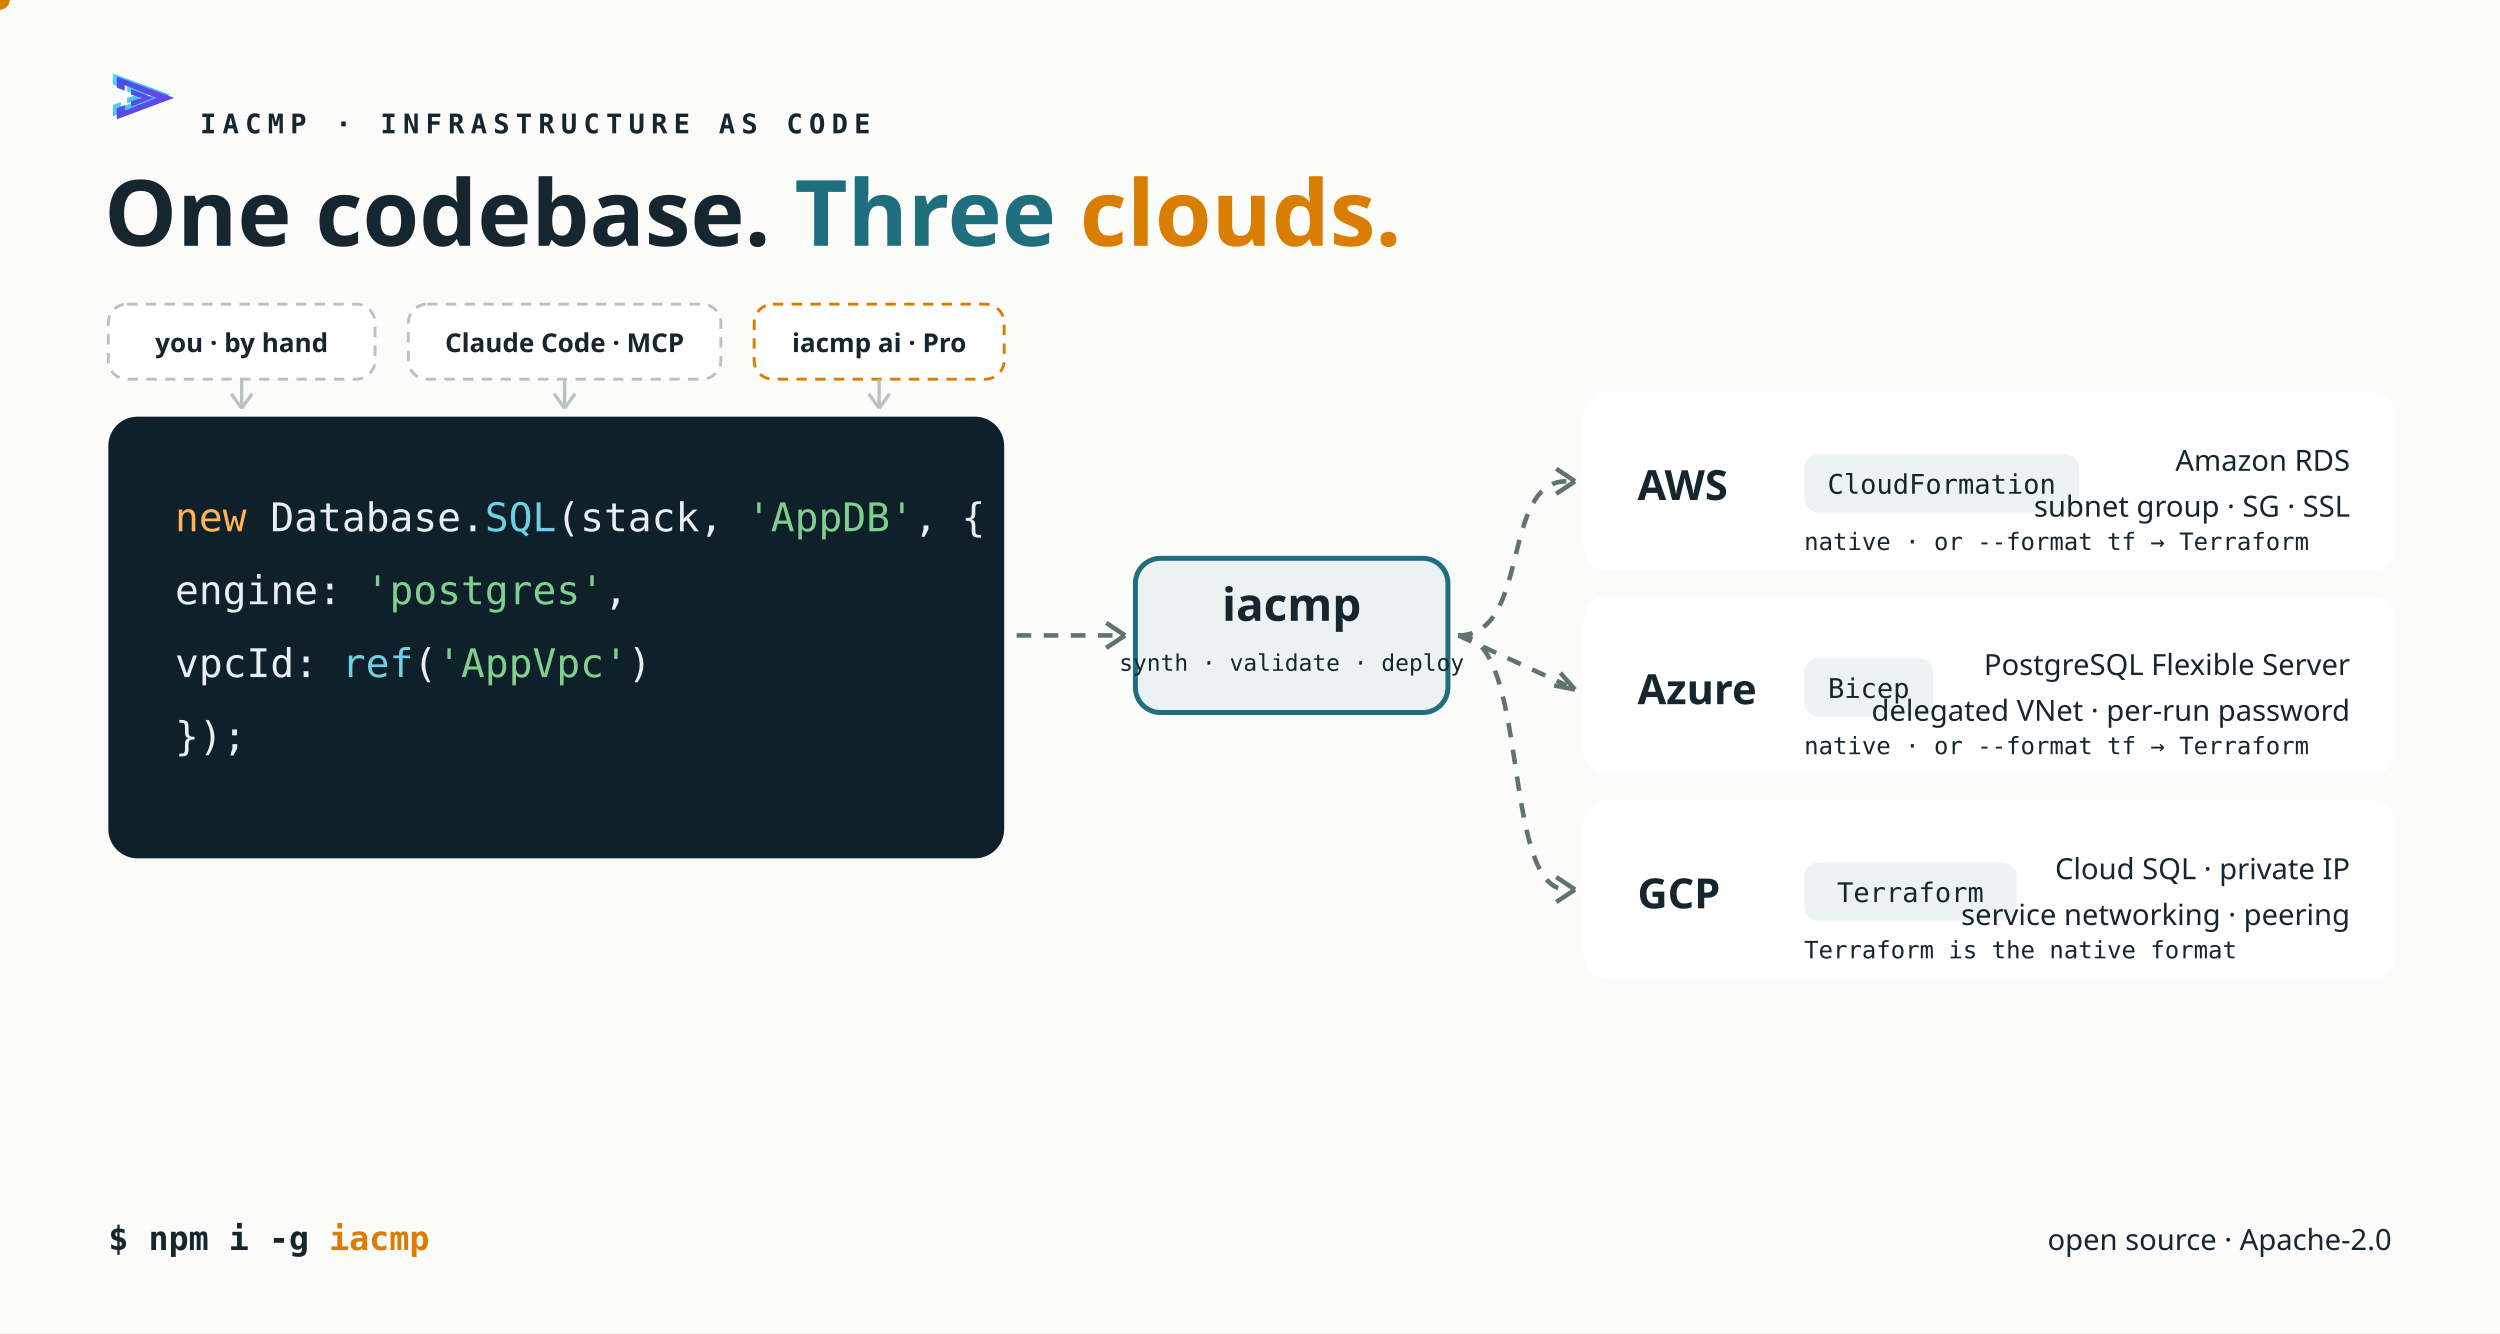
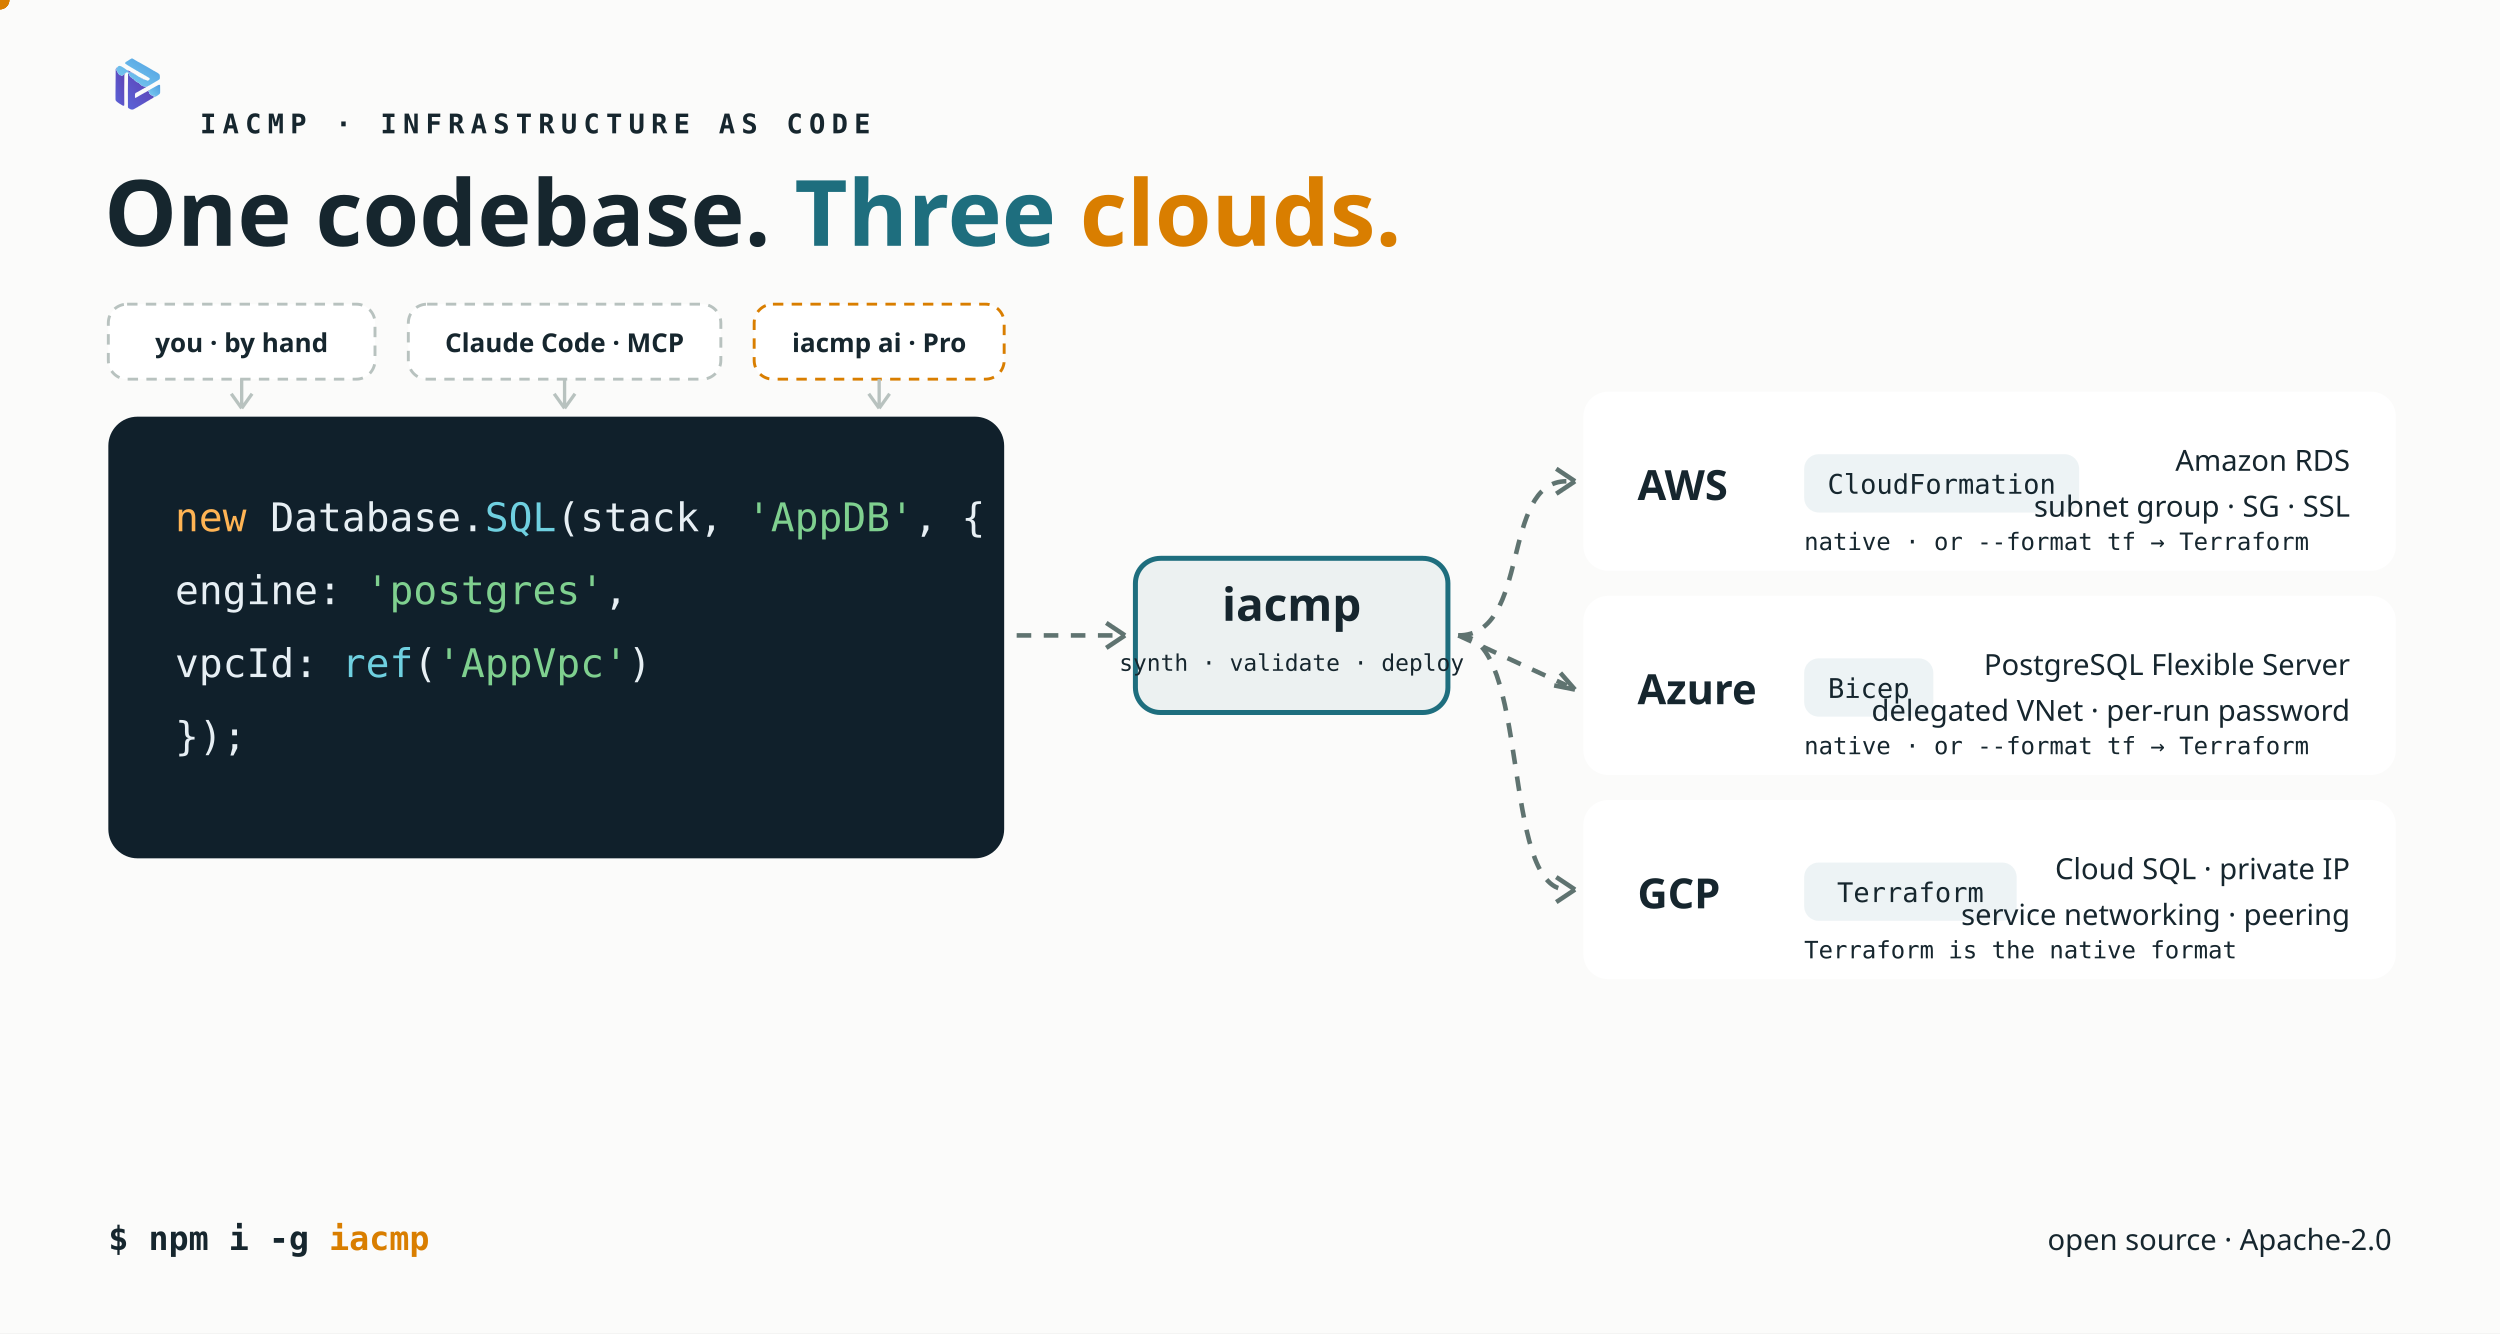
<svg xmlns="http://www.w3.org/2000/svg" viewBox="0 0 1200 640" font-family="'Avenir Next','Segoe UI',system-ui,sans-serif">
  <defs>
    <linearGradient id="lgBack" x1="0" y1="0" x2="1" y2="1">
-       <stop offset="0" stop-color="#55DBF5" />
-       <stop offset="1" stop-color="#3FA9F5" />
+       <stop offset="0" stop-color="#7FD0F2" />
+       <stop offset="1" stop-color="#4D9CE0" />
    </linearGradient>
    <linearGradient id="lgFront" x1="0" y1="0" x2="1" y2="1">
-       <stop offset="0" stop-color="#3B57E8" />
-       <stop offset="1" stop-color="#7A3FE4" />
+       <stop offset="0" stop-color="#5A63D8" />
+       <stop offset="1" stop-color="#5F3DAE" />
    </linearGradient>
  </defs>
  <style>
  .march { stroke-dasharray: 7 6; animation: march 1.5s linear infinite; }
  @keyframes march { to { stroke-dashoffset: -13; } }
  .pulse { fill: #D97E00; }
  .p1 { offset-path: path('M488 305 L 540 305'); animation: tr 3s linear infinite; }
  .p2 { offset-path: path('M700 305 C 735 305 720 231 756 231'); animation: tr 3s linear infinite .4s; }
  .p3 { offset-path: path('M700 305 L 756 329'); animation: tr 3s linear infinite .8s; }
  .p4 { offset-path: path('M700 305 C 735 305 720 427 756 427'); animation: tr 3s linear infinite 1.2s; }
  @keyframes tr { from { offset-distance: 0%; opacity: 0; } 15% { opacity: 1; } 85% { opacity: 1; } to { offset-distance: 100%; opacity: 0; } }
  .card { animation: glow 4.5s ease-in-out infinite; }
  .c2 { animation-delay: .7s; } .c3 { animation-delay: 1.4s; }
  @keyframes glow { 0%, 100% { stroke: #D8DDDB; } 30% { stroke: #1E6E7E; } }
  text { fill: #16262E; }
  .code { fill: #E7EFF4; }
  .mono { font-family: ui-monospace,'SF Mono',Menlo,Consolas,monospace; }
</style>
  <rect width="1200" height="640" fill="#FBFBFA" />
-   <g transform="translate(50,28) scale(0.38)">
-     <g transform="translate(-5,-4)" fill="url(#lgBack)">
-       <path d="M16,23 L88,50 L76,54 L26,34 L26,41 L16,37 Z" />
-       <path d="M16,77 L88,50 L76,46 L26,66 L26,59 L16,63 Z" />
-       <path d="M34,39 L62,50 L34,61 L34,54 L48,50 L34,46 Z" />
-     </g>
-     <g fill="url(#lgFront)">
-       <path d="M16,23 L88,50 L76,54 L26,34 L26,41 L16,37 Z" />
-       <path d="M16,77 L88,50 L76,46 L26,66 L26,59 L16,63 Z" />
-       <path d="M34,39 L62,50 L34,61 L34,54 L48,50 L34,46 Z" />
+   <g transform="translate(50,22) scale(0.30)">
+     <g transform="scale(0.151515)">
+       <g transform="translate(0,804) scale(0.1,-0.1)" fill="url(#lgFront)" stroke="none">
+         <path d="M1347 5755 c-20 -14 -37 -30 -37 -35 0 -5 -20 -32 -45 -59 -26 -31 -46 -64 -49 -83 -6 -40 -21 -1969 -21 -2718 0 -522 1 -547 20 -585 34 -70 196 -217 280 -254 27 -12 62 -37 78 -56 19 -23 48 -42 90 -57 34 -12 79 -38 100 -57 21 -19 67 -49 100 -66 34 -17 80 -42 102 -55 34 -19 48 -22 89 -16 69 11 81 43 71 191 -11 178 -6 2854 6 2980 15 153 37 205 106 256 30 23 51 44 47 47 -4 4 -9 1 -11 -6 -3 -6 -9 -10 -14 -6 -5 3 -9 0 -9 -6 0 -7 -7 -9 -16 -6 -14 5 -44 -14 -44 -29 0 -4 -6 -13 -12 -20 -25 -27 -33 -40 -46 -69 -10 -22 -16 -26 -22 -17 -6 10 -9 8 -15 -8 -3 -12 -11 -19 -16 -16 -5 4 -9 -1 -9 -10 0 -8 -8 -18 -17 -21 -34 -11 -68 -29 -87 -46 -11 -10 -31 -18 -45 -19 -24 0 -24 -1 -6 -9 17 -7 17 -9 3 -9 -10 -1 -18 -7 -19 -13 0 -7 -4 -4 -9 7 -5 11 -9 14 -9 8 -1 -21 -61 -16 -62 5 0 14 -2 14 -9 -3 -5 -11 -9 -15 -9 -9 -1 7 -10 14 -21 17 -12 3 -20 14 -20 26 0 18 -5 20 -60 16 -33 -2 -60 0 -60 6 0 5 -11 9 -25 9 -21 0 -25 5 -25 29 0 22 -6 30 -24 35 -14 3 -26 16 -30 31 -4 14 -11 25 -16 25 -6 0 -10 9 -10 20 0 11 -4 20 -9 20 -5 0 -13 9 -16 20 -3 11 -13 20 -21 20 -8 0 -14 7 -14 15 0 7 -6 18 -13 22 -12 8 -34 62 -42 102 -2 12 -15 32 -29 46 -14 14 -26 33 -26 41 0 8 -7 17 -15 20 -8 3 -17 22 -21 42 -4 21 -11 42 -16 48 -20 26 26 195 63 235 49 51 48 59 -4 24z" />
+         <path d="M2420 5484 c0 -18 50 -49 73 -45 4 0 7 -6 7 -14 0 -8 5 -15 10 -15 6 0 10 -7 10 -15 0 -8 4 -15 8 -15 7 0 12 -21 15 -67 0 -12 12 -27 24 -34 14 -7 21 -19 18 -26 -2 -8 0 -11 5 -8 6 3 11 -6 11 -22 1 -21 3 -23 6 -8 3 11 10 25 15 30 8 7 9 5 5 -7 -12 -33 90 -50 122 -19 10 9 26 11 55 6 23 -4 56 -7 74 -7 23 0 32 -4 33 -16 0 -14 2 -13 9 3 11 27 -13 47 -99 80 -38 14 -77 35 -87 46 -24 27 -85 58 -154 79 -31 9 -76 31 -99 48 -43 31 -61 39 -61 26z" />
+         <path d="M2930 5206 c0 -20 17 -29 23 -14 5 13 11 -18 7 -37 -1 -5 4 -5 11 2 13 13 35 7 62 -15 14 -13 17 -13 18 -1 0 8 5 2 11 -13 7 -20 17 -28 34 -28 16 0 24 -6 24 -17 0 -9 3 -13 7 -10 3 4 12 -2 20 -13 8 -11 20 -20 28 -20 8 0 29 -6 47 -14 48 -21 70 -29 96 -33 44 -7 13 15 -58 42 -40 15 -92 45 -120 69 -28 24 -67 48 -89 54 -21 7 -55 23 -75 37 -43 29 -46 30 -46 11z" />
+         <path d="M2524 5172 c-16 -10 -29 -3523 -14 -3607 16 -84 31 -102 117 -141 41 -19 90 -46 108 -60 96 -73 323 -77 405 -7 22 19 75 48 118 65 46 17 91 43 112 63 20 20 61 43 95 55 69 24 100 43 132 81 14 16 47 35 83 47 33 12 80 37 105 57 24 21 71 48 102 60 32 13 76 40 98 60 23 21 72 49 115 66 48 18 86 41 105 62 17 19 53 42 81 52 52 20 121 63 143 89 7 8 38 25 69 36 31 12 75 38 97 59 24 22 71 49 113 65 52 20 80 37 98 61 17 23 42 39 77 51 73 23 118 48 146 78 13 14 51 35 85 46 34 11 83 38 109 59 26 22 53 41 60 44 6 2 10 7 7 10 -5 5 -21 3 -85 -13 -42 -10 -64 0 -53 24 12 27 35 38 115 56 52 12 65 20 76 52 17 47 -127 65 -218 28 -50 -20 -85 -16 -85 11 0 12 -7 19 -20 19 -13 0 -20 7 -20 20 0 15 -7 20 -25 20 -15 0 -25 6 -25 14 0 8 -13 17 -30 21 -16 4 -32 15 -35 26 -4 10 -15 19 -26 19 -12 0 -19 7 -19 20 0 11 -7 20 -15 20 -8 0 -15 4 -15 9 0 5 -9 12 -19 16 -11 3 -23 15 -26 25 -4 11 -12 17 -21 13 -10 -4 -14 3 -14 26 0 17 4 31 9 31 20 0 42 54 44 105 1 29 -1 51 -5 48 -5 -2 -8 -14 -9 -26 0 -12 -3 -17 -5 -10 -5 11 -86 10 -121 -2 -10 -3 -10 3 0 28 8 18 16 30 20 27 4 -3 14 5 22 18 9 12 21 20 26 17 5 -4 9 1 9 9 0 8 6 19 13 23 8 4 16 16 20 25 10 27 -40 4 -83 -37 -23 -23 -61 -43 -108 -59 -48 -17 -89 -39 -119 -66 -25 -22 -50 -40 -54 -40 -28 0 -127 -48 -158 -76 -21 -18 -64 -43 -97 -55 -32 -12 -85 -41 -116 -65 -32 -23 -80 -50 -107 -59 -27 -9 -69 -33 -93 -54 -24 -21 -72 -49 -107 -62 -40 -15 -78 -38 -100 -61 -23 -23 -61 -46 -106 -63 -38 -14 -86 -38 -105 -54 -127 -101 -150 -75 -150 172 1 246 27 299 175 353 36 13 87 40 112 59 25 19 73 45 106 57 34 12 73 36 92 55 21 21 62 45 111 64 49 19 94 45 121 69 23 22 47 40 52 40 33 0 130 49 172 86 27 24 57 44 67 44 28 1 96 35 135 69 19 18 64 43 98 56 63 25 135 73 124 83 -3 3 -11 0 -17 -6 -7 -7 -22 -12 -35 -12 -13 0 -23 -4 -23 -9 0 -10 -39 -27 -52 -23 -5 1 -8 -2 -8 -8 0 -6 -3 -9 -7 -9 -5 1 -10 0 -13 -1 -43 -16 -150 -24 -150 -11 0 7 -4 10 -9 7 -5 -3 -14 1 -21 8 -12 16 -93 36 -140 36 -17 0 -30 5 -30 10 0 6 -13 10 -30 10 -16 0 -30 5 -30 10 0 6 -12 10 -26 10 -15 0 -38 12 -54 29 -16 16 -32 26 -35 23 -3 -3 -5 0 -5 7 0 20 -51 64 -107 93 -13 6 -23 17 -23 25 0 7 -9 13 -20 13 -13 0 -20 7 -20 20 0 16 -7 20 -35 20 -36 0 -41 9 -36 63 2 14 -6 17 -38 17 -34 0 -41 3 -41 20 0 11 -7 20 -15 20 -8 0 -15 5 -15 10 0 6 -13 10 -29 10 -20 0 -31 6 -34 18 -4 16 -5 16 -6 0 -2 -26 -19 -22 -24 5 -4 22 -4 22 -6 0 -1 -28 -21 -31 -21 -3 0 11 -4 20 -10 20 -5 0 -10 7 -10 15 0 8 -9 15 -20 15 -11 0 -20 5 -20 10 0 6 -9 10 -20 10 -11 0 -20 7 -20 15 0 8 -9 15 -19 15 -10 0 -21 7 -25 15 -3 8 -12 15 -21 15 -8 0 -15 7 -15 15 0 8 -9 15 -20 15 -13 0 -20 7 -20 20 0 13 -7 20 -20 20 -17 0 -20 7 -20 40 0 33 -3 40 -20 40 -11 0 -20 7 -20 15 0 11 -11 15 -40 15 -29 0 -40 4 -40 15 0 8 -9 15 -20 15 -11 0 -20 7 -20 15 0 8 -7 15 -15 15 -8 0 -19 9 -25 20 -6 11 -16 17 -25 14 -10 -4 -15 0 -15 15 0 14 -6 21 -20 21 -13 0 -20 7 -20 20 0 11 -4 20 -10 20 -5 0 -10 9 -10 20 0 17 -7 20 -50 20 -43 0 -50 3 -50 20 0 11 -4 20 -10 20 -5 0 -10 7 -10 16 0 8 -4 13 -9 9 -9 -5 -61 39 -61 52 0 3 -8 13 -18 22 -12 10 -26 53 -40 120 -24 117 -28 124 -48 97 -8 -11 -14 -14 -14 -8 0 7 -7 12 -15 12 -10 0 -15 10 -15 31 0 17 -4 28 -10 24 -9 -5 -15 15 -11 38 1 9 -1 9 -15 -1z" />
+         <path d="M3893 4657 c9 -8 17 -19 17 -26 0 -6 7 -11 15 -11 8 0 15 -7 15 -16 0 -8 5 -12 10 -9 6 3 13 -1 16 -9 3 -9 10 -13 15 -10 5 3 9 0 9 -5 0 -6 8 -11 18 -11 10 0 28 -7 40 -16 12 -8 32 -17 44 -19 13 -3 24 -9 26 -15 2 -5 17 -10 34 -10 44 0 20 24 -45 46 -74 24 -107 42 -147 79 -19 18 -46 36 -60 39 -23 6 -23 6 -7 -7z" />
+       </g>
+       <g transform="translate(0,804) scale(0.1,-0.1)" fill="url(#lgBack)" stroke="none">
+         <path d="M2899 6706 c-20 -7 -51 -24 -70 -39 -19 -14 -69 -42 -110 -61 -46 -20 -82 -44 -93 -60 -10 -17 -47 -41 -94 -62 -42 -19 -93 -50 -112 -69 -19 -18 -61 -43 -92 -55 -51 -19 -70 -32 -74 -50 -2 -12 -25 -66 -34 -82 -26 -45 1 -82 85 -119 28 -12 68 -40 90 -63 23 -23 59 -47 82 -55 24 -8 66 -34 93 -57 28 -24 77 -53 109 -64 36 -14 72 -36 93 -59 23 -24 57 -44 100 -59 38 -14 81 -38 106 -61 23 -21 67 -48 99 -59 32 -12 79 -39 106 -61 26 -22 70 -47 98 -56 31 -11 68 -33 93 -59 31 -30 61 -47 114 -64 54 -17 78 -31 100 -57 18 -23 50 -44 91 -60 35 -13 87 -42 115 -64 28 -22 77 -49 108 -61 32 -12 76 -36 98 -55 22 -18 71 -45 110 -60 43 -16 79 -38 92 -55 26 -31 59 -49 134 -74 32 -10 64 -31 87 -55 23 -25 56 -46 88 -56 27 -9 70 -34 94 -55 25 -22 72 -49 106 -61 117 -43 136 -179 34 -236 -22 -12 -57 -38 -77 -58 -48 -45 -72 -45 -165 5 -41 22 -79 37 -84 34 -5 -3 -9 -1 -9 5 0 5 -11 8 -25 6 -14 -1 -25 2 -25 6 0 5 -3 8 -7 7 -17 -4 -99 25 -116 40 -16 14 -19 14 -27 2 -7 -10 -10 -11 -10 -2 0 7 -15 12 -39 12 -22 0 -41 5 -43 10 -2 6 -13 12 -26 15 -12 2 -32 11 -44 19 -12 9 -30 16 -40 16 -10 0 -18 5 -18 11 0 5 -4 8 -9 5 -5 -3 -12 1 -15 10 -3 8 -10 12 -16 9 -5 -3 -10 1 -10 9 0 9 -7 16 -15 16 -8 0 -15 5 -15 11 0 13 -41 48 -56 49 -6 0 -17 7 -24 15 -7 8 -16 13 -20 10 -5 -3 -11 -1 -15 5 -4 6 -11 8 -16 5 -5 -4 -9 1 -9 9 0 11 -9 16 -29 16 -17 0 -31 6 -35 16 -4 10 -14 14 -26 11 -11 -3 -20 -2 -20 1 0 4 -23 20 -51 35 -28 16 -53 35 -56 43 -3 8 -16 14 -29 14 -17 0 -24 6 -24 20 0 15 -7 20 -25 20 -14 0 -25 5 -25 11 0 5 -4 8 -8 5 -5 -3 -14 3 -22 14 -7 10 -19 16 -25 14 -7 -3 -15 2 -19 11 -3 9 -10 13 -16 10 -5 -3 -10 1 -10 9 0 9 -9 17 -20 17 -28 2 -46 8 -108 35 -18 8 -39 14 -47 14 -8 0 -20 9 -28 20 -8 11 -17 17 -20 13 -4 -3 -7 1 -7 10 0 11 -8 17 -24 17 -17 0 -27 8 -34 28 -6 15 -11 21 -11 13 -1 -12 -4 -12 -18 1 -27 22 -49 28 -62 15 -7 -7 -12 -7 -11 -2 6 29 0 50 -10 35 -8 -12 -11 -11 -17 9 -6 23 -7 24 -14 5 -6 -15 -8 -16 -8 -2 -1 12 -10 16 -33 16 -18 0 -51 3 -74 7 -29 5 -45 3 -55 -6 -32 -31 -134 -14 -122 19 4 12 3 14 -5 7 -5 -5 -12 -19 -15 -30 -3 -15 -5 -13 -6 8 0 16 -5 25 -11 22 -5 -3 -7 0 -5 8 3 7 -4 19 -18 26 -12 7 -24 22 -24 34 -3 46 -8 67 -15 67 -4 0 -8 7 -8 15 0 8 -4 15 -10 15 -5 0 -10 7 -10 15 0 8 -3 14 -7 14 -20 -3 -34 3 -56 25 -14 14 -28 22 -31 19 -3 -4 -17 4 -31 17 -14 13 -25 20 -25 16 0 -4 -10 2 -22 14 -12 11 -25 20 -30 20 -4 0 -26 18 -47 40 -21 22 -59 49 -84 60 -25 11 -69 40 -98 65 -28 24 -65 47 -80 50 -16 4 -56 27 -88 51 -32 24 -66 44 -75 44 -9 0 -16 4 -16 8 0 5 -42 21 -94 36 -94 28 -94 28 -160 6 -37 -12 -72 -28 -80 -35 -7 -8 -16 -11 -20 -8 -3 4 -6 -2 -6 -13 0 -11 -8 -26 -17 -35 -97 -84 -182 -275 -145 -323 5 -6 12 -27 16 -48 4 -20 13 -39 21 -42 8 -3 15 -12 15 -20 0 -8 12 -27 26 -41 14 -14 27 -34 29 -46 8 -40 30 -94 42 -102 7 -4 13 -15 13 -22 0 -8 6 -15 14 -15 8 0 18 -9 21 -20 3 -11 11 -20 16 -20 5 0 9 -9 9 -20 0 -11 4 -20 10 -20 5 0 12 -11 16 -25 4 -15 16 -28 30 -31 18 -5 24 -13 24 -35 0 -24 4 -29 25 -29 14 0 25 -4 25 -9 0 -6 27 -8 60 -6 55 4 60 2 60 -16 0 -12 8 -23 20 -26 11 -3 20 -10 21 -17 0 -6 4 -2 9 9 7 17 9 17 9 3 1 -21 61 -26 62 -5 0 6 4 3 9 -8 5 -11 9 -14 9 -7 1 6 9 12 19 13 14 0 14 2 -3 9 -18 8 -18 9 6 9 14 1 34 9 45 19 19 17 53 35 87 46 9 3 17 13 17 21 0 9 4 14 9 10 5 -3 13 4 16 16 6 16 9 18 15 8 6 -9 12 -5 22 17 7 16 17 34 23 41 5 7 16 19 23 27 6 8 12 18 12 21 0 15 30 34 44 29 9 -3 16 -1 16 6 0 6 5 8 10 5 6 -3 10 -1 10 6 0 6 8 9 20 6 13 -3 20 0 20 9 0 8 5 14 10 14 6 0 24 10 39 21 26 19 33 20 65 9 19 -6 41 -8 47 -4 7 4 10 3 7 -2 -3 -5 -2 -18 3 -29 7 -19 8 -19 8 2 2 39 21 36 21 -2 0 -29 3 -36 15 -31 8 3 14 2 14 -2 -4 -22 2 -42 11 -37 6 4 10 -7 10 -24 0 -21 5 -31 15 -31 8 0 15 -5 15 -12 0 -6 6 -3 14 8 20 27 24 20 48 -97 14 -67 28 -110 40 -120 10 -9 18 -19 18 -22 0 -13 52 -57 61 -52 5 4 9 -1 9 -9 0 -9 5 -16 10 -16 6 0 10 -9 10 -20 0 -17 7 -20 50 -20 43 0 50 -3 50 -20 0 -11 5 -20 10 -20 6 0 10 -9 10 -20 0 -13 7 -20 20 -20 14 0 20 -7 20 -21 0 -15 5 -19 15 -15 9 3 19 -3 25 -14 6 -11 17 -20 25 -20 8 0 15 -7 15 -15 0 -8 9 -15 20 -15 11 0 20 -7 20 -15 0 -11 11 -15 40 -15 29 0 40 -4 40 -15 0 -8 9 -15 20 -15 17 0 20 -7 20 -40 0 -33 3 -40 20 -40 13 0 20 -7 20 -20 0 -13 7 -20 20 -20 11 0 20 -7 20 -15 0 -8 7 -15 15 -15 9 0 18 -7 21 -15 4 -8 15 -15 25 -15 10 0 19 -7 19 -15 0 -8 9 -15 20 -15 11 0 20 -4 20 -10 0 -5 9 -10 20 -10 11 0 20 -7 20 -15 0 -8 5 -15 10 -15 6 0 10 -9 10 -20 0 -27 18 -25 23 2 4 23 4 23 6 1 1 -27 18 -30 24 -5 4 16 5 16 6 0 1 -13 10 -18 31 -18 17 0 30 -4 30 -10 0 -5 7 -10 15 -10 8 0 15 -9 15 -20 0 -17 7 -20 41 -20 32 0 40 -3 38 -17 -5 -54 0 -63 36 -63 28 0 35 -4 35 -20 0 -13 7 -20 20 -20 11 0 20 -6 20 -13 0 -8 10 -19 23 -25 56 -29 107 -73 107 -93 0 -7 2 -10 5 -7 3 3 19 -7 35 -23 16 -17 39 -29 54 -29 14 0 26 -4 26 -10 0 -5 14 -10 30 -10 17 0 30 -4 30 -10 0 -5 13 -10 30 -10 47 0 128 -20 140 -36 7 -7 16 -11 21 -8 5 3 9 0 9 -7 0 -13 107 -5 150 11 3 1 8 2 13 1 4 0 7 3 7 9 0 6 3 9 8 8 13 -4 52 13 52 23 0 5 10 9 23 9 13 0 27 4 33 9 5 6 25 12 44 14 54 7 147 52 183 90 21 22 56 42 101 58 48 16 80 35 104 61 23 24 60 47 103 63 37 15 87 44 112 65 24 21 67 48 95 58 28 11 70 36 93 56 23 19 72 47 109 61 37 14 80 39 96 56 15 16 61 46 102 65 133 64 155 120 143 369 -9 173 -13 191 -66 231 -19 14 -44 42 -56 60 -14 23 -42 46 -82 66 -34 17 -81 46 -106 64 -24 19 -70 43 -102 55 -32 12 -76 37 -98 55 -38 33 -119 74 -146 74 -7 0 -35 19 -61 43 -29 26 -78 55 -119 71 -38 15 -83 40 -100 56 -16 16 -61 43 -98 60 -38 17 -91 48 -118 70 -27 21 -70 45 -96 54 -27 9 -67 34 -91 55 -28 26 -67 48 -109 62 -43 14 -81 36 -108 60 -25 23 -69 48 -112 64 -39 15 -90 42 -112 61 -22 20 -69 47 -103 61 -35 14 -82 41 -106 60 -23 19 -69 45 -102 58 -33 13 -79 38 -101 56 -36 29 -139 78 -164 79 -5 0 -30 18 -54 40 -28 25 -67 47 -109 61 -45 15 -80 35 -112 65 -25 23 -70 52 -99 63 -30 11 -70 33 -90 49 -68 54 -109 67 -162 48z" />
+         <path d="M5724 3902 c-21 -16 -70 -40 -108 -53 -41 -14 -84 -38 -108 -59 -25 -24 -64 -44 -111 -59 -51 -17 -82 -34 -108 -61 -23 -23 -58 -45 -91 -56 -59 -19 -88 -35 -135 -75 -17 -15 -60 -36 -95 -48 -37 -12 -78 -35 -98 -54 -19 -18 -54 -45 -77 -61 -24 -16 -43 -34 -43 -41 0 -7 -7 -15 -15 -19 -8 -3 -15 -13 -15 -21 0 -9 -4 -14 -9 -10 -5 3 -16 -3 -23 -13 -7 -11 -17 -19 -22 -18 -5 0 -15 -13 -23 -31 -10 -25 -10 -31 0 -28 35 12 116 13 121 2 2 -7 5 -2 5 10 1 12 4 24 9 26 4 3 6 -19 5 -48 -2 -51 -24 -105 -44 -105 -5 0 -9 -14 -9 -31 0 -23 4 -30 14 -26 9 4 17 -2 21 -13 3 -10 15 -22 26 -25 10 -4 19 -11 19 -16 0 -5 7 -9 15 -9 8 0 15 -9 15 -20 0 -13 7 -20 19 -20 11 0 22 -9 26 -19 3 -11 19 -22 35 -26 17 -4 30 -13 30 -21 0 -8 10 -14 25 -14 18 0 25 -5 25 -20 0 -13 7 -20 20 -20 13 0 20 -7 20 -19 0 -27 35 -31 85 -11 91 37 235 19 218 -28 -11 -32 -24 -40 -76 -52 -79 -18 -103 -29 -115 -55 -12 -25 30 -41 61 -23 8 4 31 9 51 10 20 2 38 8 40 14 2 7 16 9 30 7 15 -3 26 -1 26 6 0 6 9 11 19 11 11 0 22 4 26 9 3 6 14 8 25 6 10 -2 25 4 32 12 7 9 49 33 94 54 48 22 87 48 97 63 10 14 40 38 69 52 67 34 142 105 170 162 23 47 23 49 21 432 -1 212 -5 400 -8 418 -12 64 -113 82 -181 34z" />
+       </g>
    </g>
  </g>
  <text x="96" y="64" class="mono" font-size="13" letter-spacing="3" font-weight="600" fill="#1E6E7E">IACMP · INFRASTRUCTURE AS CODE</text>
  <text x="50" y="118" font-size="44" font-weight="700">One codebase. <tspan fill="#1E6E7E">Three</tspan>
    <tspan fill="#D97E00">clouds.</tspan>
  </text>
  <g font-size="12.5" font-weight="600">
    <rect x="52" y="146" width="128" height="36" rx="9" fill="#fff" stroke="#B8C2BF" stroke-width="1.4" stroke-dasharray="5 4" />
    <text x="116" y="169" text-anchor="middle" fill="#44555C">you · by hand</text>
    <rect x="196" y="146" width="150" height="36" rx="9" fill="#fff" stroke="#B8C2BF" stroke-width="1.4" stroke-dasharray="5 4" />
    <text x="271" y="169" text-anchor="middle" fill="#44555C">Claude Code · MCP</text>
    <rect x="362" y="146" width="120" height="36" rx="9" fill="#fff" stroke="#D97E00" stroke-width="1.4" stroke-dasharray="5 4" />
    <text x="422" y="169" text-anchor="middle" fill="#44555C">iacmp ai · Pro</text>
  </g>
  <g stroke="#B8C2BF" stroke-width="1.6" fill="none">
    <path d="M116 182 v 14 M116 196 l -5 -7 M116 196 l 5 -7" />
    <path d="M271 182 v 14 M271 196 l -5 -7 M271 196 l 5 -7" />
    <path d="M422 182 v 14 M422 196 l -5 -7 M422 196 l 5 -7" />
  </g>
  <rect x="52" y="200" width="430" height="212" rx="14" fill="#10202B" />
  <text x="84" y="255" class="mono code" font-size="19">
    <tspan fill="#FFB454">new</tspan> Database.<tspan fill="#6FD0E0">SQL</tspan>(stack, <tspan fill="#7FD08F">'AppDB'</tspan>, {</text>
  <text x="84" y="290" class="mono code" font-size="19">  engine: <tspan fill="#7FD08F">'postgres'</tspan>,</text>
  <text x="84" y="325" class="mono code" font-size="19">  vpcId: <tspan fill="#6FD0E0">ref</tspan>(<tspan fill="#7FD08F">'AppVpc'</tspan>)</text>
  <text x="84" y="360" class="mono code" font-size="19">});</text>
  <rect x="545" y="268" width="150" height="74" rx="12" fill="rgba(30,110,126,.07)" stroke="#1E6E7E" stroke-width="2.4" />
  <text x="620" y="298" font-size="22" font-weight="700" fill="#1E6E7E" text-anchor="middle">iacmp</text>
  <text x="620" y="322" class="mono" font-size="11" fill="#44555C" text-anchor="middle">synth · validate · deploy</text>
  <g stroke="#5F7370" stroke-width="2.2" fill="none">
    <path class="march" d="M488 305 L 536 305" />
    <path d="M540 305 l -9 -6 M540 305 l -9 6" />
    <path class="march" d="M700 305 C 735 305 720 231 752 231" />
    <path d="M756 231 l -9 -6 M756 231 l -9 6" />
    <path class="march" d="M700 305 L 752 329" />
    <path d="M756 331 l -10 -2 M756 331 l -7 -8" />
    <path class="march" d="M700 305 C 735 305 720 427 752 427" />
    <path d="M756 427 l -9 -6 M756 427 l -9 6" />
  </g>
  <circle class="pulse p1" r="4.5" />
  <circle class="pulse p2" r="4.5" />
  <circle class="pulse p3" r="4.5" />
  <circle class="pulse p4" r="4.5" />
  <g>
    <rect class="card" x="760" y="188" width="390" height="86" rx="12" fill="#fff" stroke-width="1.8" />
    <text x="786" y="240" font-size="20" font-weight="700">AWS</text>
    <rect x="866" y="218" width="132" height="28" rx="7" fill="rgba(30,110,126,.08)" />
    <text x="932" y="237" class="mono" font-size="13" fill="#1E6E7E" text-anchor="middle">CloudFormation</text>
    <text x="1128" y="226" font-size="14" fill="#44555C" text-anchor="end">Amazon RDS</text>
    <text x="1128" y="248" font-size="14" fill="#44555C" text-anchor="end">subnet group · SG · SSL</text>
    <text x="866" y="264" class="mono" font-size="11.5" fill="#6E7F7B">native · or --format tf → Terraform</text>
  </g>
  <g>
    <rect class="card c2" x="760" y="286" width="390" height="86" rx="12" fill="#fff" stroke-width="1.8" />
    <text x="786" y="338" font-size="20" font-weight="700">Azure</text>
    <rect x="866" y="316" width="62" height="28" rx="7" fill="rgba(30,110,126,.08)" />
    <text x="897" y="335" class="mono" font-size="13" fill="#1E6E7E" text-anchor="middle">Bicep</text>
    <text x="1128" y="324" font-size="14" fill="#44555C" text-anchor="end">PostgreSQL Flexible Server</text>
    <text x="1128" y="346" font-size="14" fill="#44555C" text-anchor="end">delegated VNet · per-run password</text>
    <text x="866" y="362" class="mono" font-size="11.5" fill="#6E7F7B">native · or --format tf → Terraform</text>
  </g>
  <g>
    <rect class="card c3" x="760" y="384" width="390" height="86" rx="12" fill="#fff" stroke-width="1.8" />
    <text x="786" y="436" font-size="20" font-weight="700">GCP</text>
    <rect x="866" y="414" width="102" height="28" rx="7" fill="rgba(30,110,126,.08)" />
    <text x="917" y="433" class="mono" font-size="13" fill="#1E6E7E" text-anchor="middle">Terraform</text>
    <text x="1128" y="422" font-size="14" fill="#44555C" text-anchor="end">Cloud SQL · private IP</text>
    <text x="1128" y="444" font-size="14" fill="#44555C" text-anchor="end">service networking · peering</text>
    <text x="866" y="460" class="mono" font-size="11.5" fill="#6E7F7B">Terraform is the native format</text>
  </g>
  <text x="52" y="600" class="mono" font-size="16" font-weight="600">$ npm i -g <tspan fill="#D97E00" font-weight="700">iacmp</tspan>
  </text>
  <text x="1148" y="600" font-size="14" fill="#6E7F7B" text-anchor="end">open source · Apache-2.0</text>
</svg>
